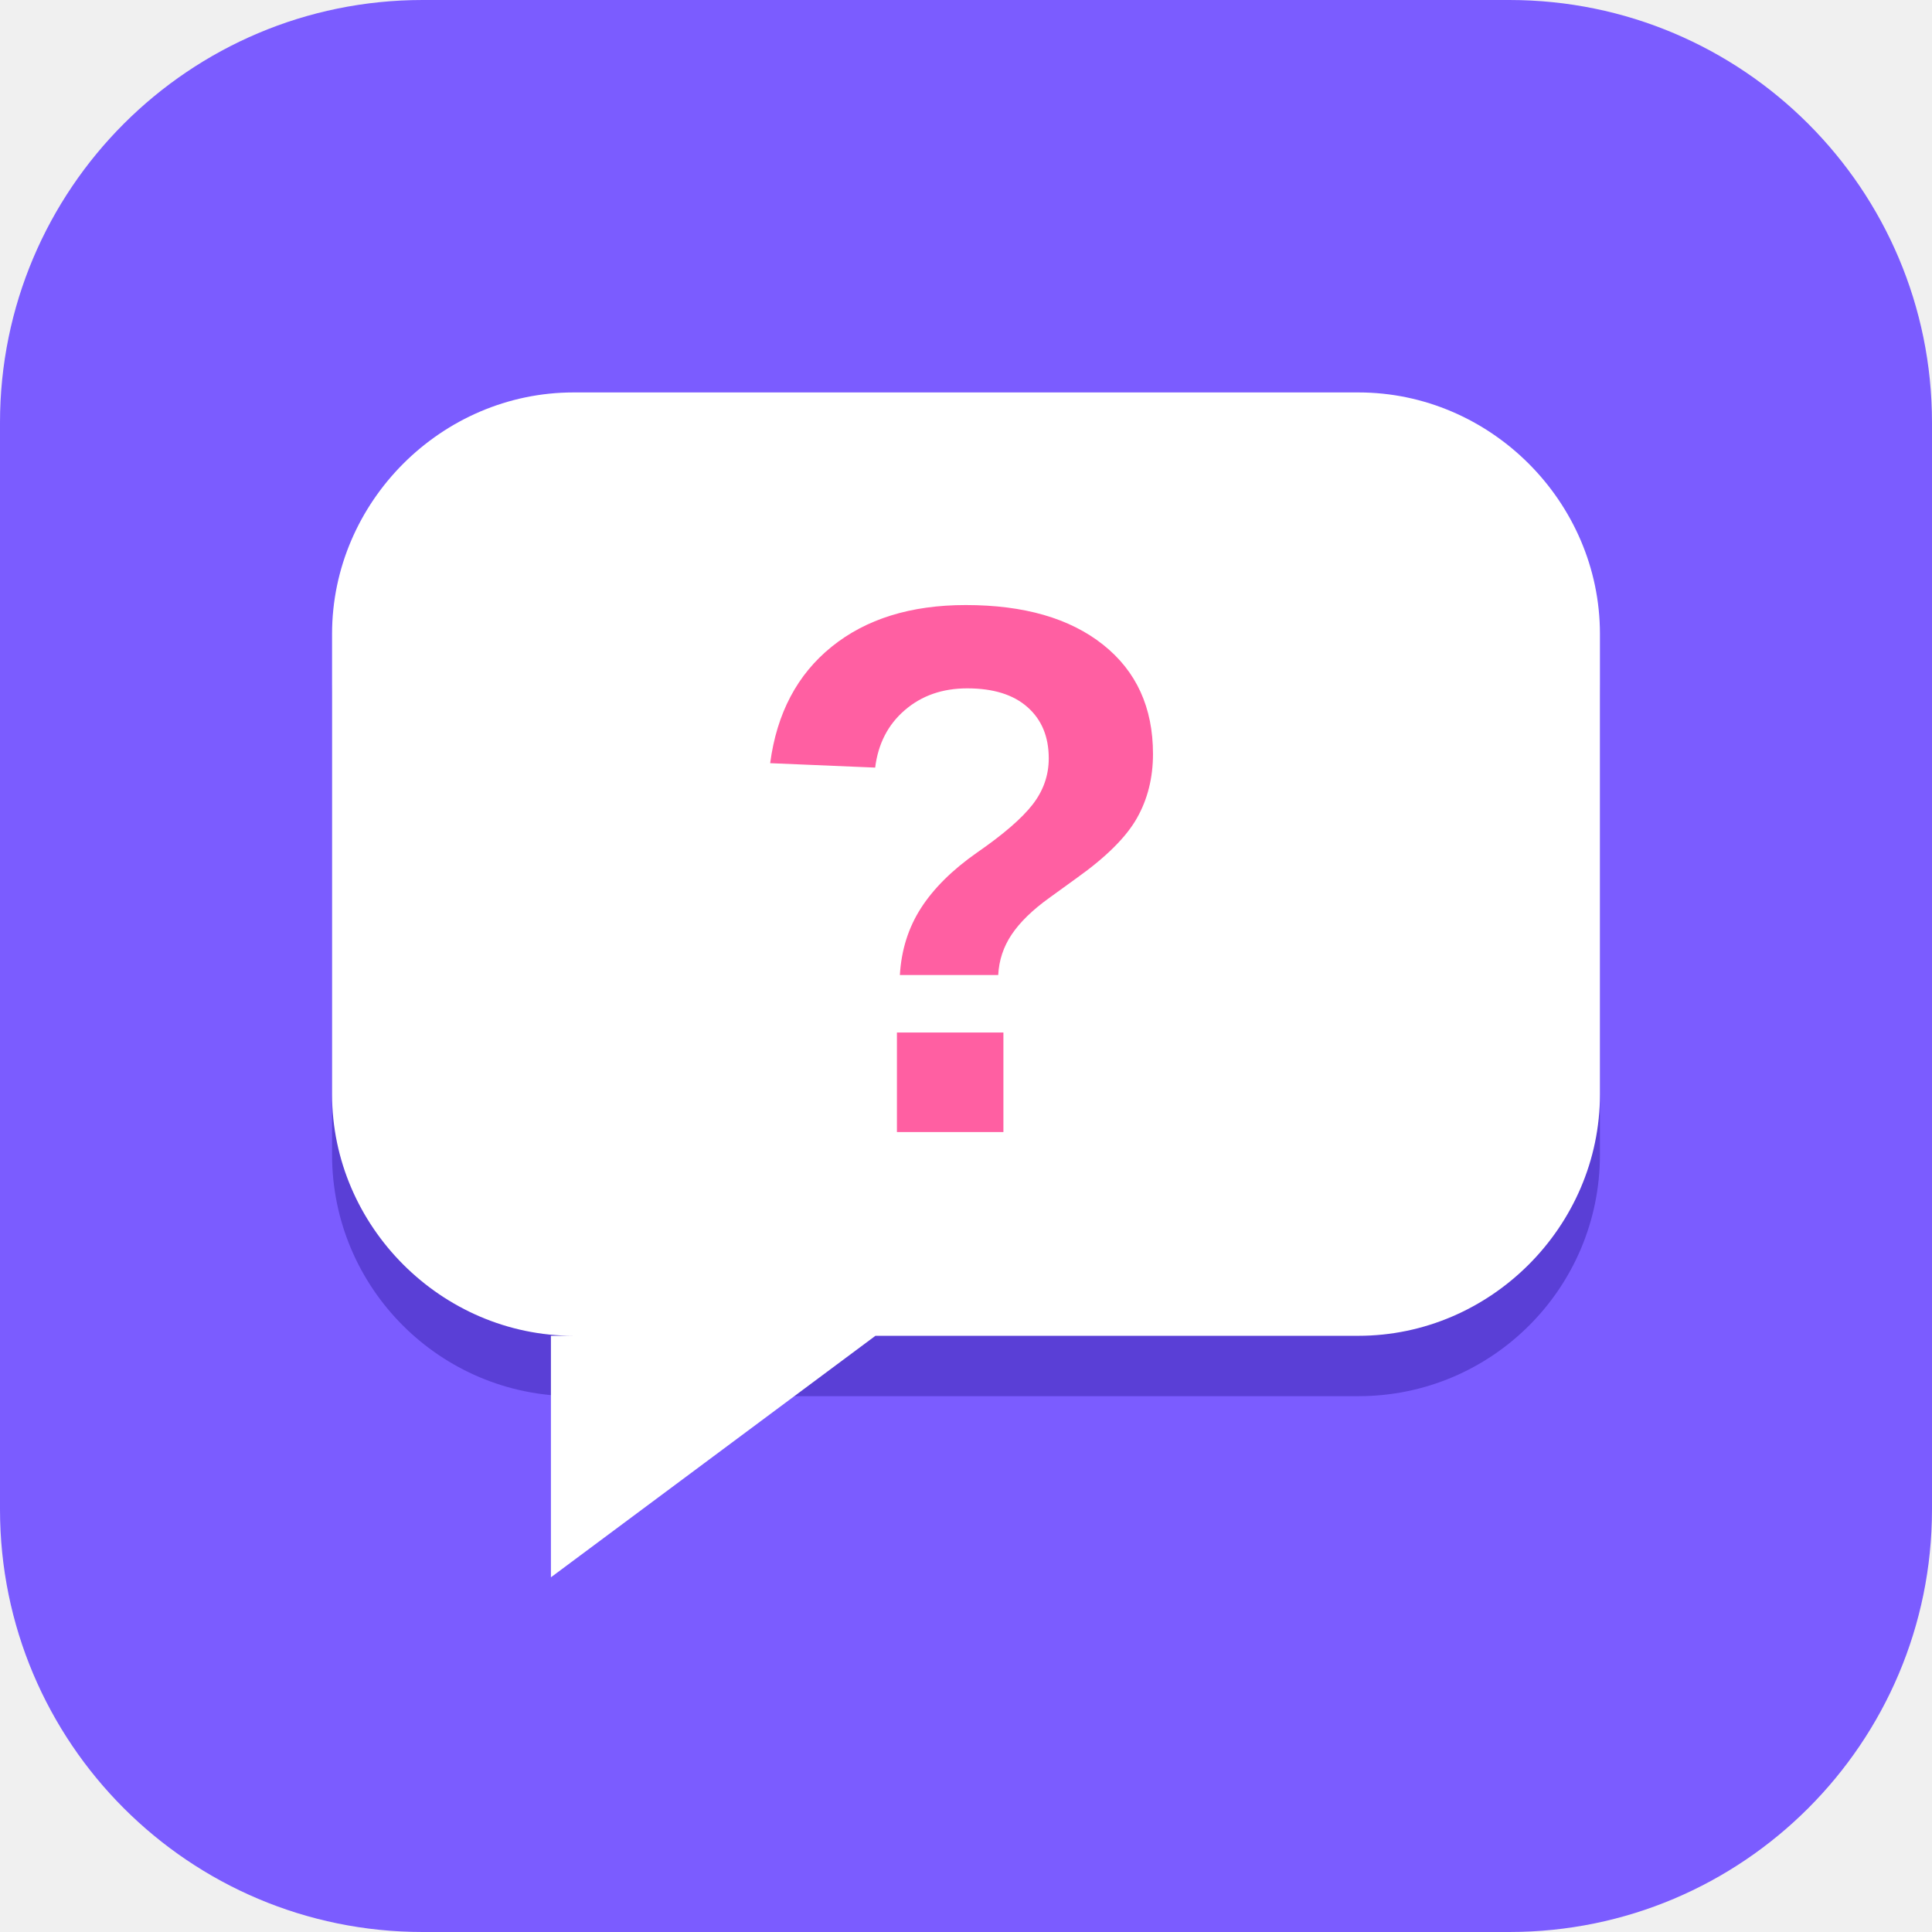
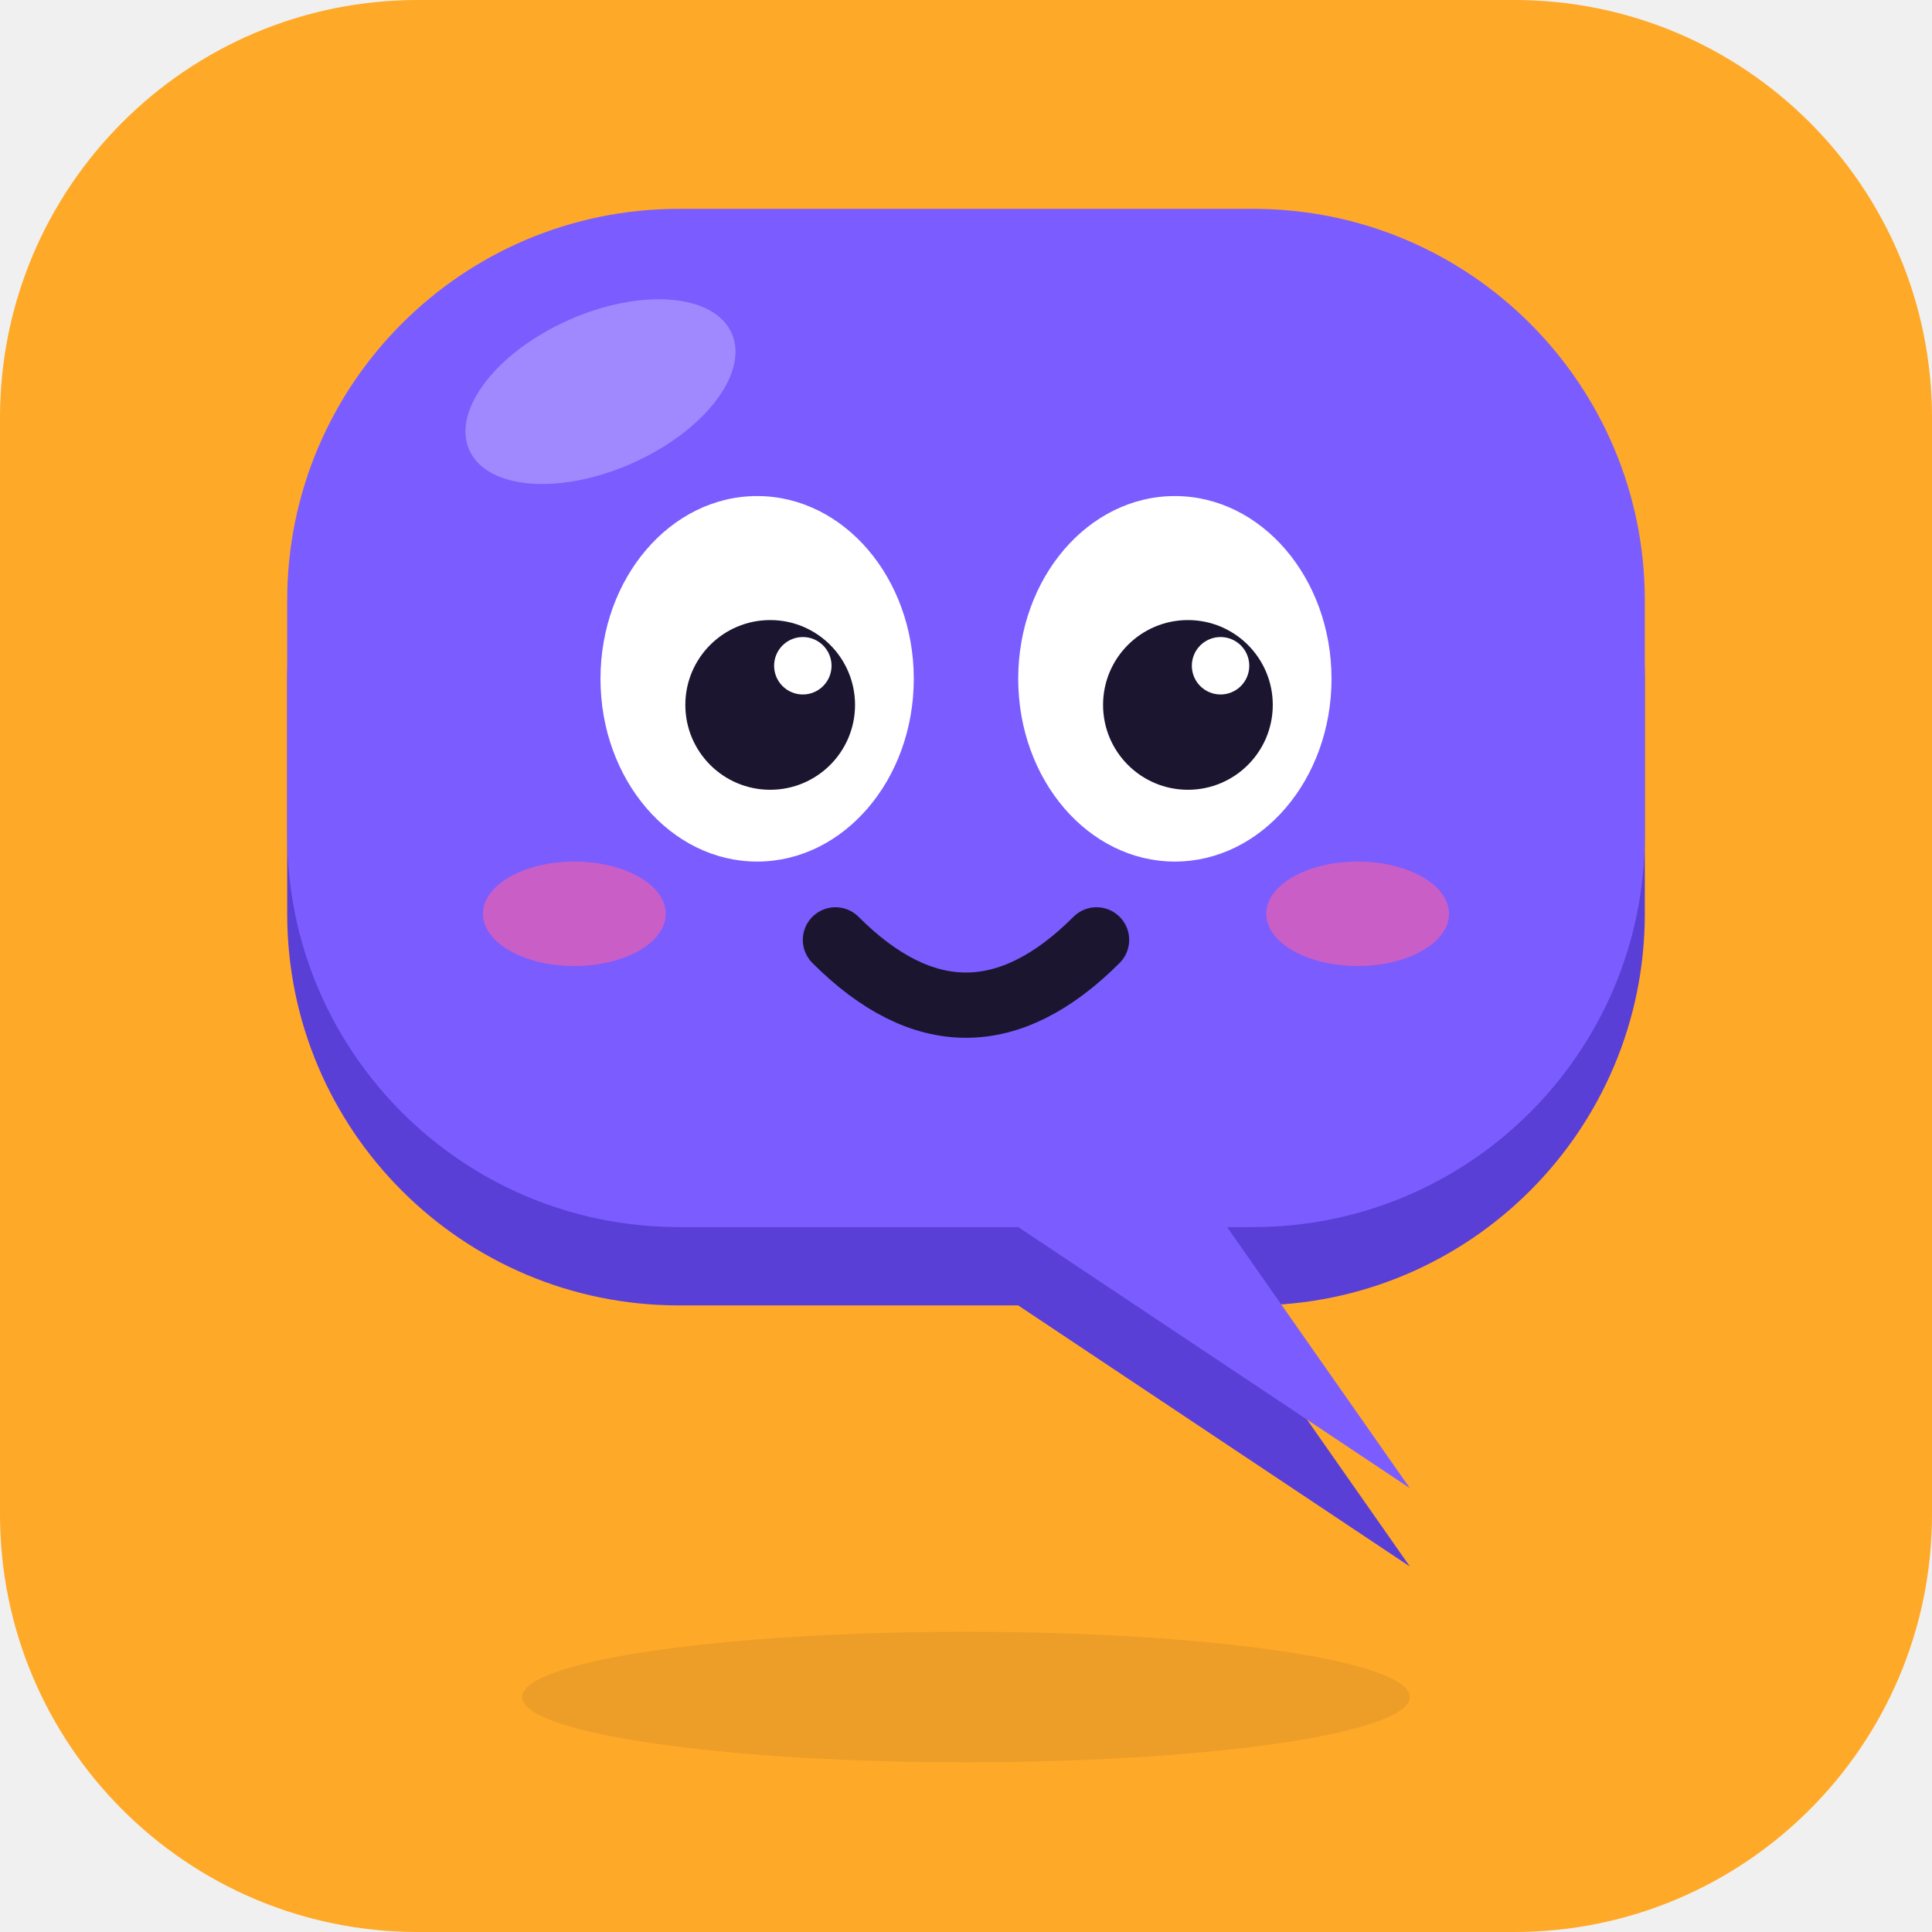
- <svg xmlns="http://www.w3.org/2000/svg" viewBox="0 0 512 512">
-   <rect width="512" height="512" rx="112" fill="#7b5cff" />
-   <rect x="88" y="104" width="336" height="250" rx="64" fill="#5a3fd6" transform="translate(0 16)" />
-   <path d="M152 104h208c35 0 64 29 64 64v122c0 35-29 64-64 64H232l-86 64v-64h6c-35 0-64-29-64-64V168c0-35 29-64 64-64z" fill="#fff" />
-   <text x="256" y="300" text-anchor="middle" font-family="Arial Black, Arial, sans-serif" font-weight="900" font-size="200" fill="#ff5fa2">?</text>
+ <svg xmlns="http://www.w3.org/2000/svg" viewBox="-14 -8 148 148">
+   <rect x="-14" y="-8" width="148" height="148" rx="32" fill="#ffa928" />
+   <style>[data-m]{display:none}[data-m~="idle"]{display:inline}</style>
+   <ellipse cx="60" cy="122" rx="34" ry="5" fill="#1b1530" opacity=".08" />
+   <g class="bd">
+     <path d="M38 14H82A30 30 0 0 1 112 44V62A30 30 0 0 1 82 92H80L94 112L64 92H38A30 30 0 0 1 8 62V44A30 30 0 0 1 38 14Z" fill="#5a3fd6" />
+     <path d="M38 8H82A30 30 0 0 1 112 38V56A30 30 0 0 1 82 86H80L94 106L64 86H38A30 30 0 0 1 8 56V38A30 30 0 0 1 38 8Z" fill="#7b5cff" />
+     <ellipse cx="32" cy="22" rx="11" ry="6" fill="#fff" opacity=".28" transform="rotate(-24 32 22)" />
+     <g data-m="idle think shock sweat">
+       <g class="ey">
+         <ellipse cx="44" cy="44" rx="12" ry="14" fill="#fff" />
+         <ellipse cx="76" cy="44" rx="12" ry="14" fill="#fff" />
+       </g>
+       <g class="pu">
+         <circle cx="45" cy="46" r="6.5" fill="#1b1530" />
+         <circle cx="77" cy="46" r="6.5" fill="#1b1530" />
+         <circle cx="47.5" cy="43" r="2.2" fill="#fff" />
+         <circle cx="79.5" cy="43" r="2.2" fill="#fff" />
+       </g>
+     </g>
+     <g data-m="laugh party" fill="none" stroke="#1b1530" stroke-width="5" stroke-linecap="round">
+       <path d="M34 47Q44 35 54 47" />
+       <path d="M66 47Q76 35 86 47" />
+     </g>
+     <ellipse cx="30" cy="62" rx="7" ry="4" fill="#ff5fa2" opacity=".6" />
+     <ellipse cx="90" cy="62" rx="7" ry="4" fill="#ff5fa2" opacity=".6" />
+     <path data-m="idle" d="M50 64Q60 74 70 64" fill="none" stroke="#1b1530" stroke-width="5" stroke-linecap="round" />
+     <path data-m="think" d="M54 69H67" fill="none" stroke="#1b1530" stroke-width="5" stroke-linecap="round" />
+     <g data-m="shock">
+       <ellipse cx="60" cy="70" rx="8" ry="10" fill="#1b1530" />
+       <ellipse cx="60" cy="75" rx="5" ry="3.5" fill="#ff5fa2" />
+     </g>
+     <g data-m="laugh party">
+       <path d="M42 60H78Q76 83 60 83Q44 83 42 60Z" fill="#1b1530" />
+       <path d="M51 76Q60 69 69 76Q67 83 60 83Q53 83 51 76Z" fill="#ff5fa2" />
+     </g>
+     <path data-m="sweat" d="M47 69Q52 64 57 69Q62 74 67 69Q71 65 74 68" fill="none" stroke="#1b1530" stroke-width="4.5" stroke-linecap="round" />
+     <path data-m="sweat" class="drop" d="M106 18Q113 29 106 33Q99 29 106 18Z" fill="#5fb4ff" />
+     <g data-m="think" class="dots" fill="#b8b0d8">
+       <circle cx="104" cy="4" r="3.5" />
+       <circle cx="113" cy="-6" r="4.5" />
+       <circle cx="124" cy="-17" r="5.5" />
+     </g>
+     <g data-m="party">
+       <path d="M43 14L60-17L77 14Z" fill="#ffa928" />
+       <path d="M50 2L70 2M55-7L66-7" stroke="#fff" stroke-width="3.5" stroke-linecap="round" />
+       <circle cx="60" cy="-18" r="6" fill="#ff5fa2" />
+     </g>
+   </g>
</svg>
